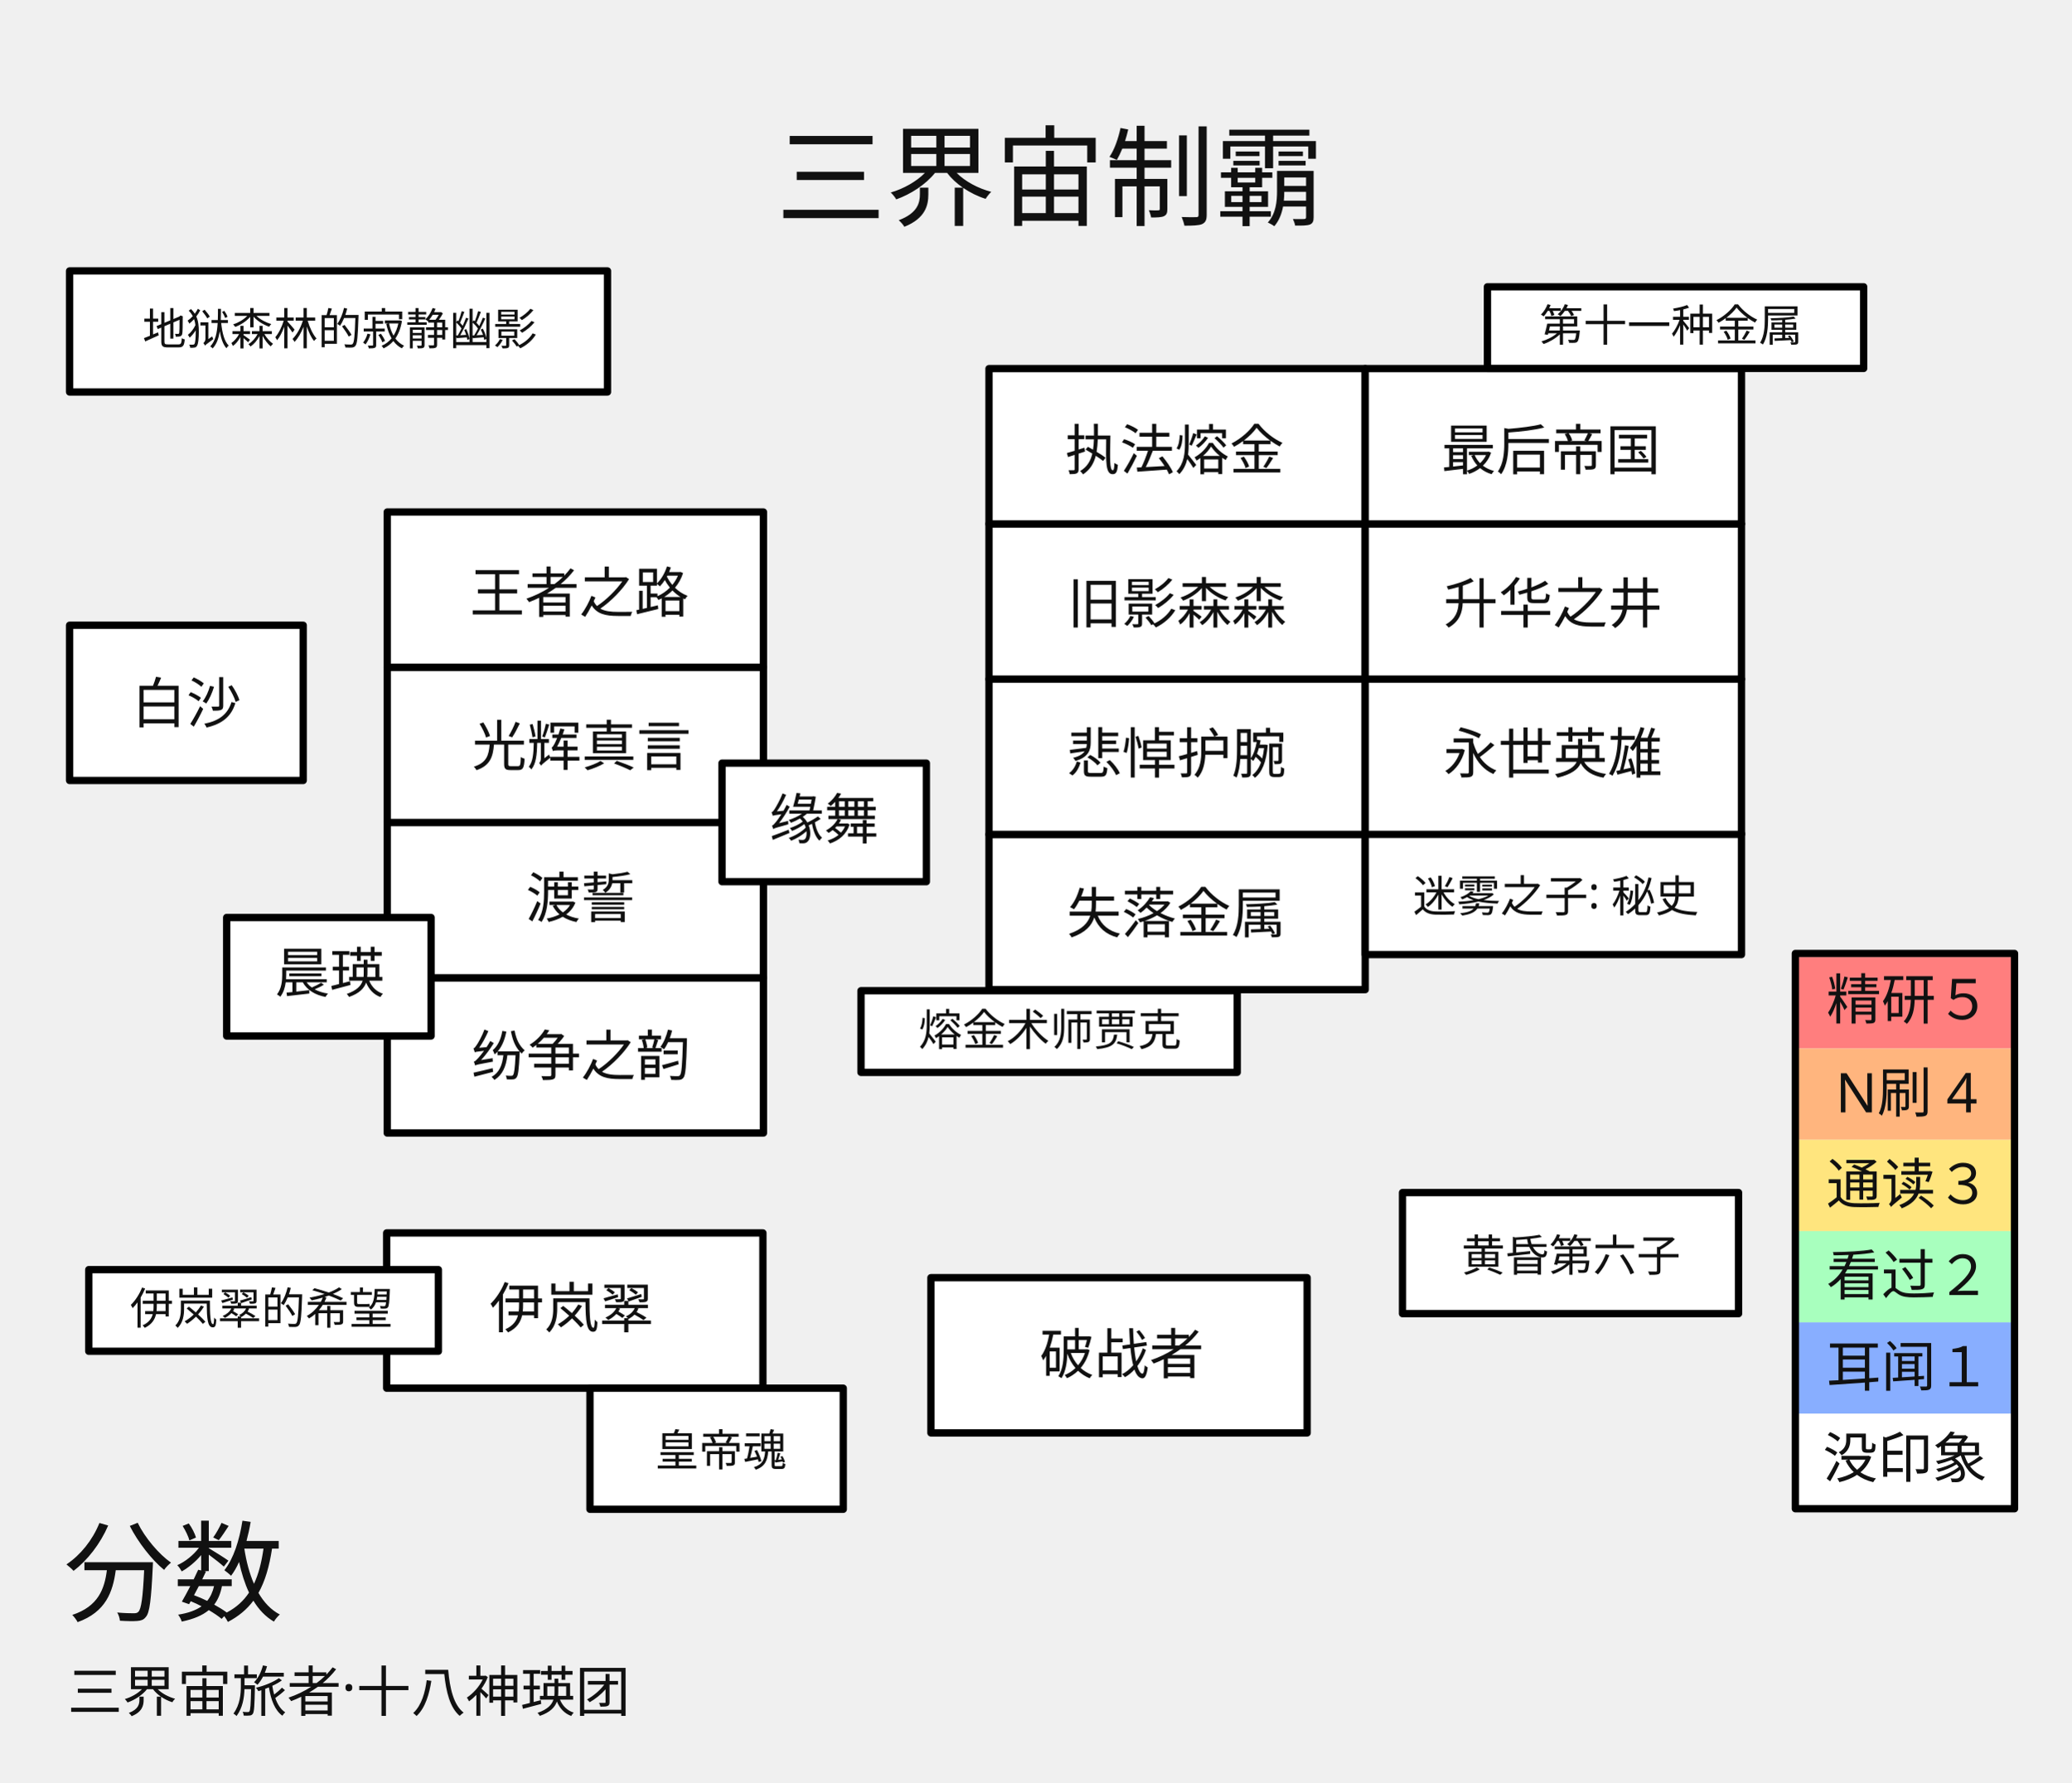
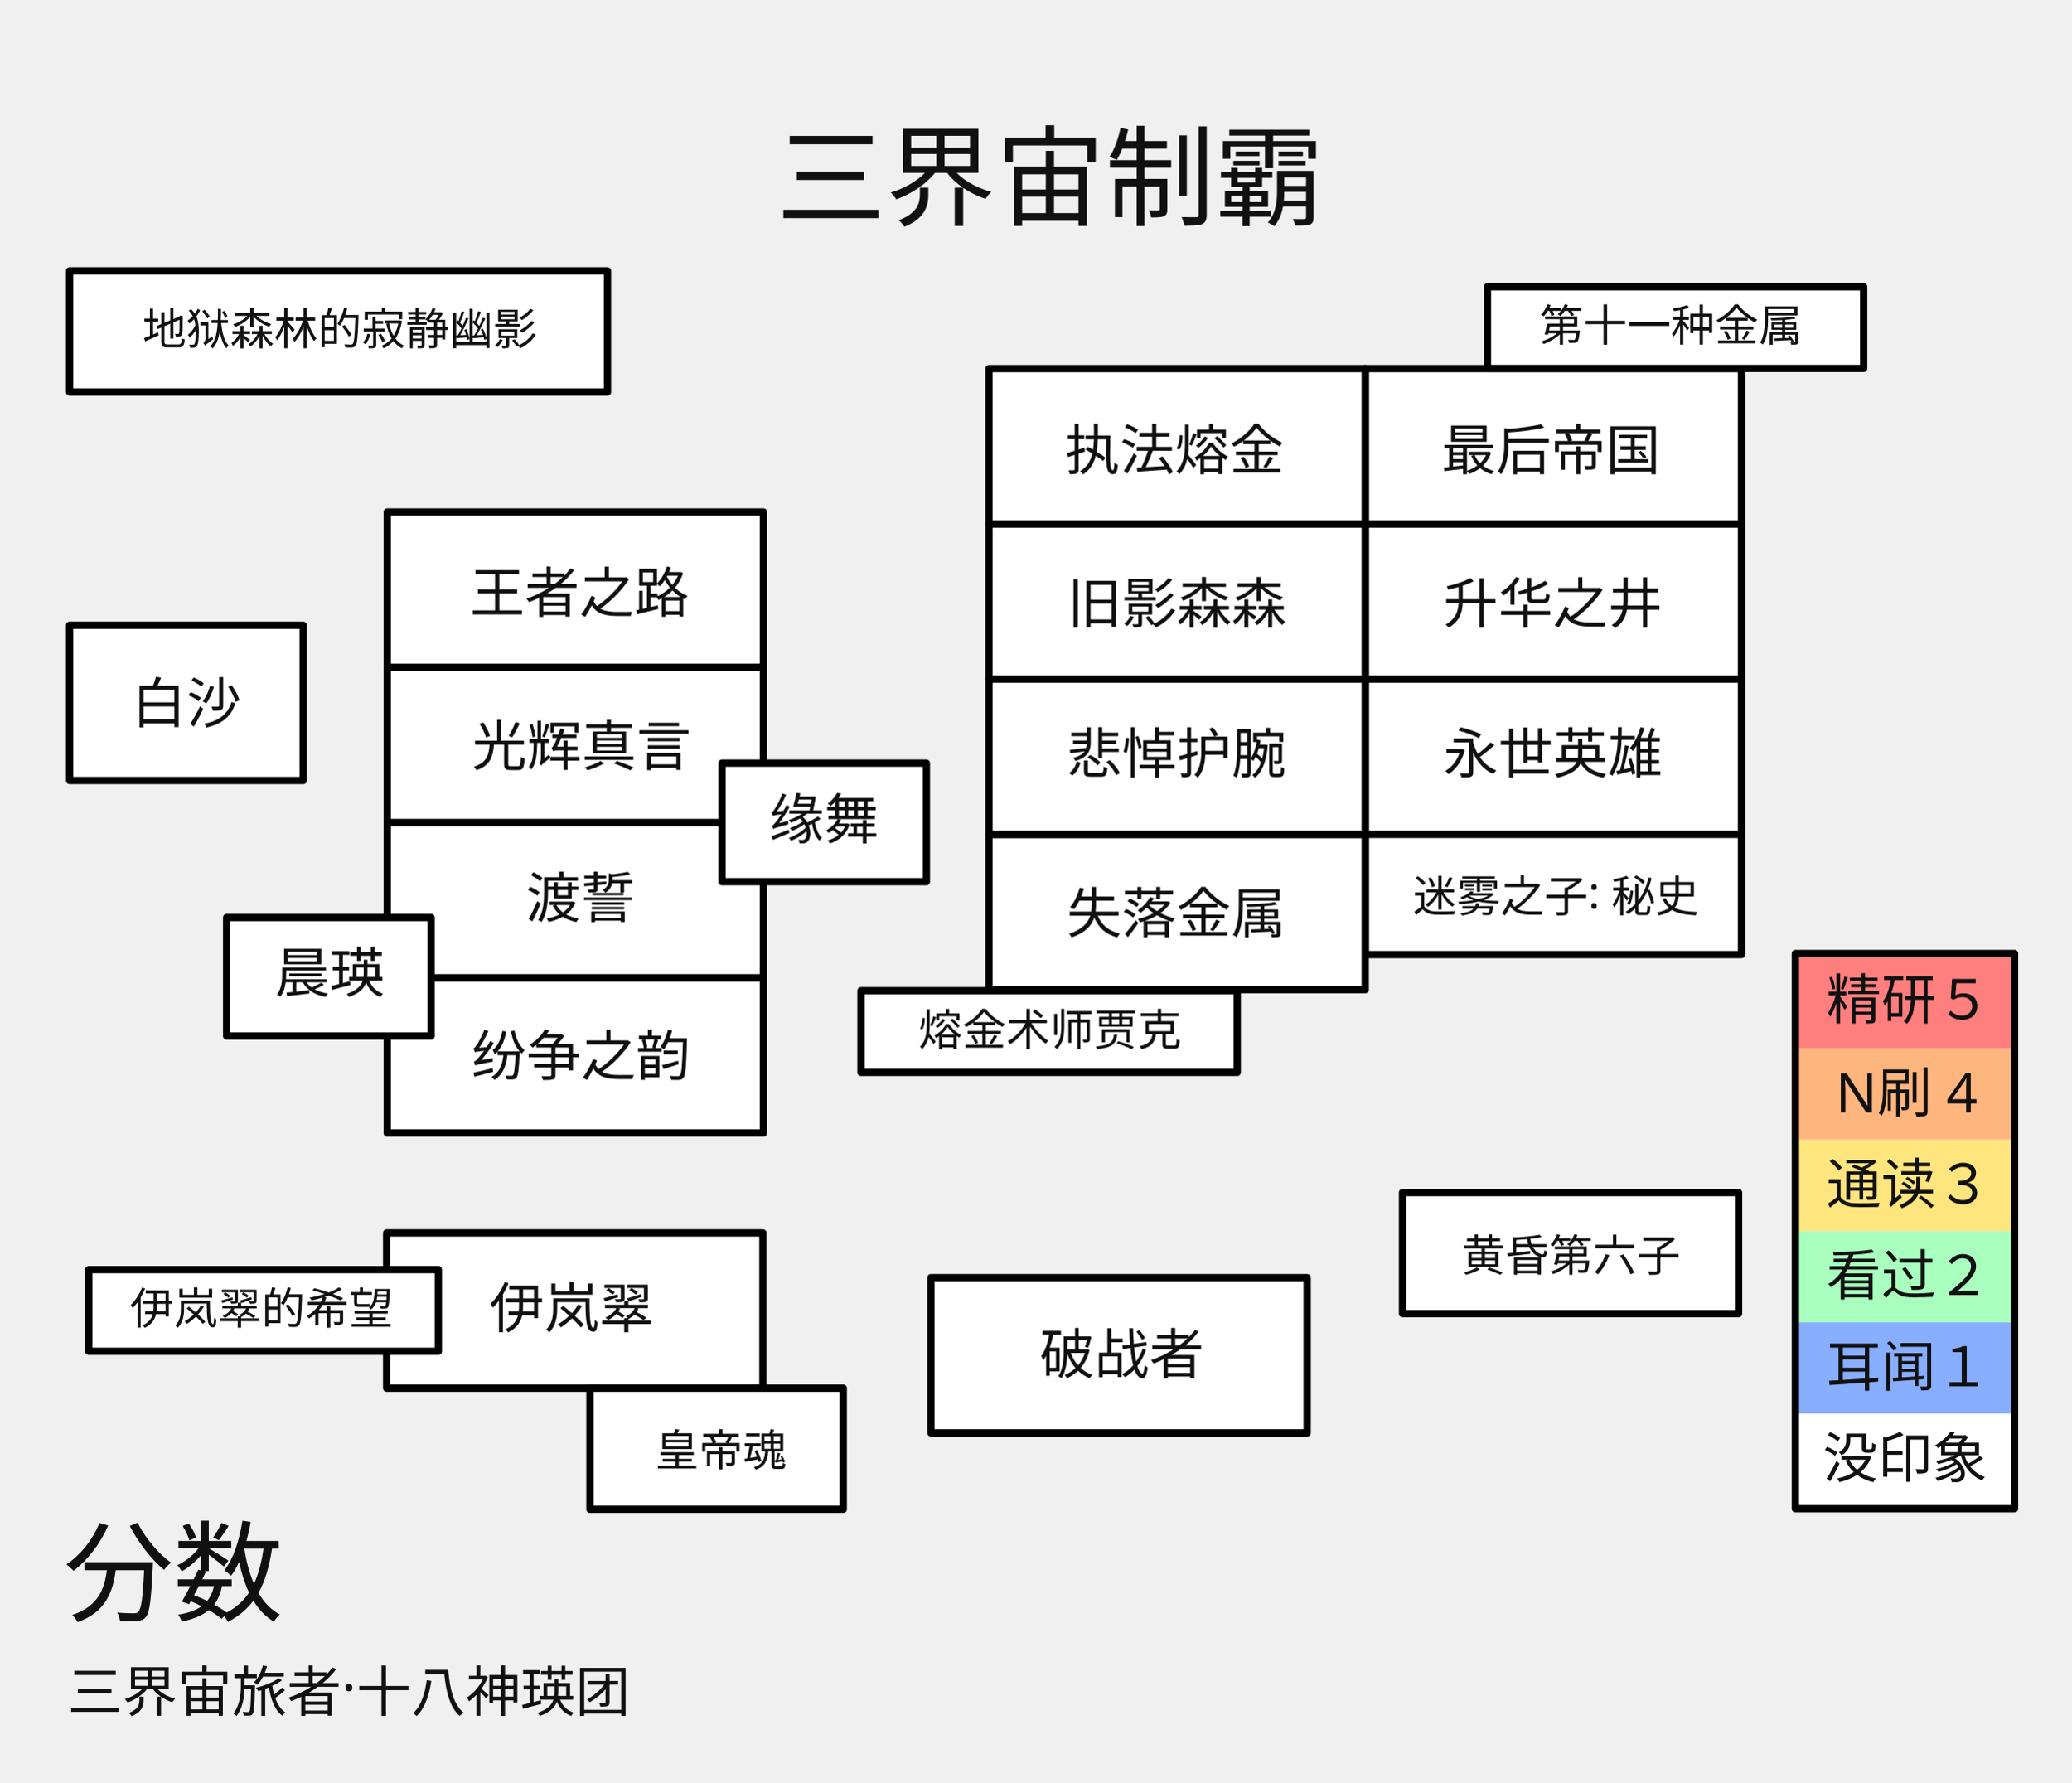
- <svg xmlns="http://www.w3.org/2000/svg" version="1.1" id="图层_1" x="0px" y="0px" viewBox="0 0 1134 976" style="enable-background:new 0 0 1134 976;" xml:space="preserve">
-   <style type="text/css">
- 	.st0{fill:#111111;}
- 	.st1{font-family:'Tensentype-JiaLiDaYuanJ';}
- 	.st2{font-size:60px;}
- 	.st3{display:none;}
- 	
- 		.st4{display:inline;fill-rule:evenodd;clip-rule:evenodd;fill:#FFFFFF;stroke:#000000;stroke-width:4;stroke-linecap:round;stroke-linejoin:round;}
- 	.st5{display:inline;fill:#111111;}
- 	.st6{font-size:30px;}
- 	.st7{font-size:24px;}
- 	.st8{fill:#FF7E7E;}
- 	.st9{fill:#FFB57E;}
- 	.st10{fill:#FFE57E;}
- 	.st11{fill:#A8FFBE;}
- 	.st12{fill:#88AEFF;}
- 	.st13{fill:#FFFFFF;}
- 	.st14{fill:none;stroke:#000000;stroke-width:4;stroke-linecap:round;stroke-linejoin:round;}
- 	.st15{enable-background:new    ;}
- 	.st16{letter-spacing:2;}
- 	.st17{letter-spacing:3;}
- 	
- 		.st18{fill-rule:evenodd;clip-rule:evenodd;fill:#FFFFFF;stroke:#000000;stroke-width:4;stroke-linecap:round;stroke-linejoin:round;}
+ <svg xmlns="http://www.w3.org/2000/svg" viewBox="0 0 1134 976">
+   <style />
+   <style>
+ text{
+ 	font-family: 'Tensentype-JiaLiDaYuanJF',sans-serif;
+ 	fill:#111;
+ 	font-size:24px;
+ }
+ #标题,
+ #分数{font-size:60px;}
+ .fs24{font-size:24px;}
+ .fs30{font-size:30px;}
+ #地区 path,
+ .边框{
+     fill-rule:evenodd;
+     clip-rule:evenodd;
+     stroke:#000;
+     stroke-width:4;
+     stroke-linecap:round;
+     stroke-linejoin:round;
+ }
+ #地区 path{
+     fill:#FFF;
+     cursor: pointer;
+     pointer-events: auto;
+ }
+ .边框{fill:none;}
+ #地区 path[level="5"]{fill:#FF7E7E;}
+ #地区 path[level="4"]{fill:#FFB57E;}
+ #地区 path[level="3"]{fill:#FFE57E;}
+ #地区 path[level="2"]{fill:#A8FFBE;}
+ #地区 path[level="1"]{fill:#88AEFF;}
+ .st18{fill-rule:evenodd;clip-rule:evenodd;fill:#FFFFFF;stroke:#000000;stroke-width:4;stroke-linecap:round;stroke-linejoin:round;}
</style>
-   <g id="中国制霸">
-     <text id="标题" transform="matrix(1 0 0 1 425 119)" class="st0 st1 st2">三界宙制霸</text>
-     <g id="地区" class="st3">
-       <path id="黑龙江" class="st4" d="M1100,33v158H894V33H1100z" />
-       <path id="甘肃" class="st4" d="M585,191v371H351V191H585z" />
-       <path id="吉林" class="st4" d="M894,191v85h206v-85H894z" />
-       <path id="内蒙古" class="st4" d="M894,33H738v158H499v227h227l168-108V33z" />
-       <path id="山东" class="st4" d="M779,446v92h139v-92H779z" />
-       <path id="河北" class="st4" d="M861,310H726v180h117v-95h18V310z" />
-       <path id="北京" class="st4" d="M763,336h80v52h-80V336z" />
-       <path id="天津" class="st4" d="M763,388h80v43h-80V388z" />
-       <path id="西藏" class="st4" d="M389,770H35V466h354V770z" />
-       <path id="新疆" class="st4" d="M35,466V87h316v379H35z" />
-       <path id="河南" class="st4" d="M779,490H654v117h125V490z" />
-       <path id="安徽" class="st4" d="M852,538h-73v138h73V538z" />
-       <path id="山西" class="st4" d="M654,418v108h72V418H654z" />
-       <path id="湖北" class="st4" d="M779,688v-81H654v81H779z" />
-       <path id="青海" class="st4" d="M442,626V395H228v231H442z" />
-       <path id="辽宁" class="st4" d="M861,276v119h154V276H861z" />
-       <path id="广东" class="st4" d="M823,788H679v81h144V788z" />
-       <path id="江苏" class="st4" d="M899,538v87h-62v-87H899z" />
-       <path id="江西" class="st4" d="M852,806V676H749v130H852z" />
-       <path id="浙江" class="st4" d="M852,625l74,1v107h-74V625z" />
-       <path id="福建" class="st4" d="M823,733v107h73V733H823z" />
-       <path id="上海" class="st4" d="M882,602h72v47h-72V602z" />
-       <path id="陕西" class="st4" d="M585,653h69V418h-69V653z" />
-       <path id="湖南" class="st4" d="M654,688h95v100h-95V688z" />
-       <path id="广西" class="st4" d="M679,788H537v81h142V788z" />
-       <path id="香港" class="st4" d="M758,856h42v33h-42V856z" />
-       <path id="澳门" class="st4" d="M701,856h45v33h-45V856z" />
-       <path id="贵州" class="st4" d="M654,709H537v79h117V709z" />
-       <path id="重庆" class="st4" d="M565,653h89v56h-89V653z" />
-       <path id="四川" class="st4" d="M565,737v-84h20v-91H389v175H565z" />
-       <path id="云南" class="st4" d="M537,737H389v115h148V737z" />
-       <path id="宁夏" class="st4" d="M585,418h-86v96h86V418z" />
-       <path id="台湾" class="st4" d="M918,788h45v87h-45V788z" />
-       <path id="海南" class="st4" d="M615,897h78v46h-78V897z" />
-     </g>
-     <g id="地名" class="st3">
-       <text transform="matrix(1 0 0 1 659 266)" class="st5 st1 st6">内蒙古</text>
-       <text transform="matrix(1 0 0 1 951 123)" class="st5 st1 st6">黑龙江</text>
-       <text transform="matrix(1 0 0 1 966 242)" class="st5 st1 st6">吉林</text>
-       <text transform="matrix(1 0 0 1 906 347)" class="st5 st1 st6">辽宁</text>
-       <text transform="matrix(1 0 0 1 773 371)" class="st5 st1 st6">北京</text>
-       <text transform="matrix(1 0 0 1 773 419)" class="st5 st1 st6">天津</text>
-       <text transform="matrix(1 0 0 1 751 469)" class="st5 st1 st6">河北</text>
-       <text transform="matrix(1 0 0 1 861 488)" class="st5 st1 st6">山</text>
-       <text transform="matrix(1 0 0 1 861 518)" class="st5 st1 st6">东</text>
-       <text transform="matrix(1 0 0 1 685 579)" class="st5 st1 st6">河南</text>
-       <text transform="matrix(1 0 0 1 684 658)" class="st5 st1 st6">湖北</text>
-       <text transform="matrix(1 0 0 1 684 733)" class="st5 st1 st6">湖</text>
-       <text transform="matrix(1 0 0 1 684 763)" class="st5 st1 st6">南</text>
-       <text transform="matrix(1 0 0 1 846 575)" class="st5 st1 st6">江</text>
-       <text transform="matrix(1 0 0 1 846 605)" class="st5 st1 st6">苏</text>
-       <text transform="matrix(1 0 0 1 888 635)" class="st5 st1 st6">上海</text>
-       <text transform="matrix(1 0 0 1 872 685)" class="st5 st1 st6">浙</text>
-       <text transform="matrix(1 0 0 1 872 715)" class="st5 st1 st6">江</text>
-       <text transform="matrix(1 0 0 1 844 783)" class="st5 st1 st6">福</text>
-       <text transform="matrix(1 0 0 1 844 813)" class="st5 st1 st6">建</text>
-       <text transform="matrix(1 0 0 1 925 826)" class="st5 st1 st6">台</text>
-       <text transform="matrix(1 0 0 1 925 856)" class="st5 st1 st6">湾</text>
-       <text transform="matrix(1 0 0 1 625 930)" class="st5 st1 st6">海南</text>
-       <text transform="matrix(1 0 0 1 721 842)" class="st5 st1 st6">广东</text>
-       <text transform="matrix(1 0 0 1 772 736)" class="st5 st1 st6">江</text>
-       <text transform="matrix(1 0 0 1 772 766)" class="st5 st1 st6">西</text>
-       <text transform="matrix(1 0 0 1 793 603)" class="st5 st1 st6">安</text>
-       <text transform="matrix(1 0 0 1 793 633)" class="st5 st1 st6">徽</text>
-       <text transform="matrix(1 0 0 1 674 466)" class="st5 st1 st6">山</text>
-       <text transform="matrix(1 0 0 1 674 496)" class="st5 st1 st6">西</text>
-       <text transform="matrix(1 0 0 1 604 536)" class="st5 st1 st6">陕</text>
-       <text transform="matrix(1 0 0 1 604 566)" class="st5 st1 st6">西</text>
-       <text transform="matrix(1 0 0 1 527 460)" class="st5 st1 st6">宁</text>
-       <text transform="matrix(1 0 0 1 527 490)" class="st5 st1 st6">夏</text>
-       <text transform="matrix(1 0 0 1 411 304)" class="st5 st1 st6">甘</text>
-       <text transform="matrix(1 0 0 1 411 334)" class="st5 st1 st6">肃</text>
-       <text transform="matrix(1 0 0 1 301 520)" class="st5 st1 st6">青海</text>
-       <text transform="matrix(1 0 0 1 453 660)" class="st5 st1 st6">四川</text>
-       <text transform="matrix(1 0 0 1 432 805)" class="st5 st1 st6">云南</text>
-       <text transform="matrix(1 0 0 1 579 839)" class="st5 st1 st6">广西</text>
-       <text transform="matrix(1 0 0 1 566 759)" class="st5 st1 st6">贵州</text>
-       <text transform="matrix(1 0 0 1 579 691)" class="st5 st1 st6">重庆</text>
-       <text transform="matrix(1 0 0 1 104 639)" class="st5 st1 st6">西藏</text>
-       <text transform="matrix(1 0 0 1 163 288)" class="st5 st1 st6">新疆</text>
-       <text transform="matrix(1 0 0 1 767 880)" class="st5 st1 st7">港</text>
-       <text transform="matrix(1 0 0 1 711 880)" class="st5 st1 st7">澳</text>
-     </g>
-     <a>
-       <text transform="matrix(1 0 0 1 37 937)" class="st0 st1 st6">三界宙旅者·十八神瑛团</text>
-     </a>
-     <text id="分数" transform="matrix(1 0 0 1 35 883)" class="st0 st1 st2">分数</text>
-     <g id="等级">
-       <path class="st8" d="M983,524h120v50H983V524z" />
-       <path class="st9" d="M983,574h120v50H983V574z" />
-       <path class="st10" d="M983,624h120v50H983V624z" />
-       <path class="st11" d="M983,674h120v50H983V674z" />
-       <path class="st12" d="M983,724h120v50H983V724z" />
-       <path class="st13" d="M983,774h120v50H983V774z" />
-       <path class="st14" d="M983,522h120v304H983V522z" />
-       <text transform="matrix(1 0 0 1 1000 558)" class="st0 st1 st6">精研５</text>
-       <text transform="matrix(1 0 0 1 1005 609)" class="st0 st1 st6">N刷 4</text>
-       <text transform="matrix(1 0 0 1 1000 659)" class="st0 st1 st6">通读３</text>
-       <text transform="matrix(1 0 0 1 1000 709)" class="st0 st1 st6">看过２</text>
-       <text transform="matrix(1 0 0 1 1000 759)" class="st0 st1 st6">耳闻１</text>
-       <text transform="matrix(1 0 0 1 998 809)" class="st0 st1 st6">没印象</text>
-     </g>
+   <text x="425" y="119" id="标题">三界宙制霸</text>
+   <g id="地区">
+     <path id="秘史" class="st18" d="M747.5,456.3v66.3h206v-66.3H747.5z" />
+     <path id="永世英雄" class="st18" d="M747.5,371.8v85h206v-85H747.5z" />
+     <path id="升华之井" class="st18" d="M747.5,286.8v85h206v-85H747.5z" />
+     <path id="最后帝国" class="st18" d="M747.5,201.8v85h206v-85L747.5,201.8L747.5,201.8z" />
+     <path id="第十一种金属" class="st18" d="M814.4,157v44.7h206V157H814.4z" />
+     <path id="贾克" class="st18" d="M471.4,542.4v44.7h206v-44.7H471.4z" />
+     <path id="失落金属" class="st18" d="M541.5,456.8v85h206v-85H541.5z" />
+     <path id="悲悼护腕" class="st18" d="M541.5,371.8v85h206v-85H541.5z" />
+     <path id="旧影森森" class="st18" d="M541.5,286.8v85h206v-85H541.5z" />
+     <path id="执法镕金" class="st18" d="M541.5,201.8v85h206v-85L541.5,201.8L541.5,201.8z" />
+     <path id="纷争之韵" class="st18" d="M212,535.3v85h206v-85H212z" />
+     <path id="渡誓" class="st18" d="M212,450.3v85h206v-85H212z" />
+     <path id="光辉真言" class="st18" d="M212,365.3v85h206v-85H212z" />
+     <path id="王者之路" class="st18" d="M212,280.3v85h206v-85H212z" />
+     <path id="晨瑛" class="st18" d="M124.1,502.3v64.9H236v-64.9L124.1,502.3L124.1,502.3z" />
+     <path id="缘舞" class="st18" d="M395.3,417.8v64.9h111.9v-64.9H395.3z" />
+     <path id="地狱森林" class="st18" d="M38.1,148.3v66.3h294.5v-66.3H38.1z" />
+     <path id="黄昏第六子" class="st18" d="M767.9,652.9v66.3h184v-66.3H767.9z" />
+     <path id="白沙" class="st18" d="M38.1,342.3v85H166v-85H38.1z" />
+     <path id="破战者" class="st18" d="M509.7,699.5v85h206v-85H509.7z" />
+     <path id="伊岚翠" class="st18" d="M211.7,675v85h206v-85H211.7z" />
+     <path id="伊岚翠的希望" class="st18" d="M48.6,695.1v44.7H240v-44.7H48.6z" />
+     <path id="皇帝魂" class="st18" d="M323,760v66.3h138.7V760H323z" />
  </g>
-   <g id="三界宙制霸">
-     <g id="框架">
-       <g id="迷雾之子_00000103958381127574617540000003356863867247338660_">
-         <g id="迷雾之子时代2">
-           <path id="贾克" class="st18" d="M471.4,542.4v44.7h206v-44.7H471.4z" />
-           <path id="失落金属" class="st18" d="M541.5,456.8v85h206v-85H541.5z" />
-           <path id="悲悼护腕" class="st18" d="M541.5,371.8v85h206v-85H541.5z" />
-           <path id="旧影森森_00000144334773069669796050000011551227489534898847_" class="st18" d="M541.5,286.8v85h206v-85H541.5z" />
-           <path id="执法镕金_00000137107835846056715050000014138451810035720863_" class="st18" d="M541.5,201.8v85h206v-85      L541.5,201.8L541.5,201.8z" />
-         </g>
-         <g id="迷雾之子时代1">
-           <path id="秘史_00000113313863420130636440000014701312611463116982_" class="st18" d="M747.5,456.3v66.3h206v-66.3H747.5z" />
-           <path id="永世英雄_00000020394068133647844080000004280284570544380339_" class="st18" d="M747.5,371.8v85h206v-85H747.5z" />
-           <path id="升华之井_00000163758417625782698260000000470695271691590793_" class="st18" d="M747.5,286.8v85h206v-85H747.5z" />
-           <path id="最后帝国_00000168815709318237820460000016315051851406726051_" class="st18" d="M747.5,201.8v85h206v-85      L747.5,201.8L747.5,201.8z" />
-           <path id="第十一种金属_00000160891975677478179740000010160644339448222392_" class="st18" d="M814.4,157v44.7h206V157      H814.4z" />
-         </g>
-       </g>
-       <g id="飓光志">
-         <path id="纷争之韵" class="st18" d="M212,535.3v85h206v-85H212z" />
-         <path id="渡誓" class="st18" d="M212,450.3v85h206v-85H212z" />
-         <path id="光辉真言" class="st18" d="M212,365.3v85h206v-85H212z" />
-         <path id="王者之路" class="st18" d="M212,280.3v85h206v-85H212z" />
-         <path id="晨瑛" class="st18" d="M124.1,502.3v64.9H236v-64.9L124.1,502.3L124.1,502.3z" />
-         <path id="缘舞" class="st18" d="M395.3,417.8v64.9h111.9v-64.9H395.3z" />
-       </g>
-       <path id="地狱森林" class="st18" d="M38.1,148.3v66.3h294.5v-66.3H38.1z" />
-       <path id="黄昏第六子" class="st18" d="M767.9,652.9v66.3h184v-66.3H767.9z" />
-       <path id="白沙" class="st18" d="M38.1,342.3v85H166v-85H38.1z" />
-       <path id="破战者" class="st18" d="M509.7,699.5v85h206v-85H509.7z" />
-       <g id="伊岚翠_00000089546853448055160630000012223998480341564080_">
-         <path id="伊岚翠" class="st18" d="M211.7,675v85h206v-85H211.7z" />
-         <path id="伊岚翠的希望" class="st18" d="M48.6,695.1v44.7H240v-44.7H48.6z" />
-         <path id="皇帝魂" class="st18" d="M323,760v66.3h138.7V760H323z" />
-       </g>
-     </g>
-     <g id="文字">
-       <g id="迷雾之子">
-         <g id="迷雾之子时代2_00000163756282003595992030000012431025551420208526_">
-           <text transform="matrix(1 0 0 1 502.8993 572.4503)" class="st0 st1 st7">熔金术师贾克</text>
-           <text id="失落金属_00000106842819519134668600000001503964259338055587_" transform="matrix(1 0 0 1 584.0635 510.7705)" class="st0 st1 st6">失落金属</text>
-           <text id="悲悼护腕_00000122718211341291308210000017214979949400358798_" transform="matrix(1 0 0 1 584.3121 423.3042)" class="st0 st1 st6">悲悼护腕</text>
-           <text id="旧影森森" transform="matrix(1 0 0 1 584.3127 341.142)" class="st0 st1 st6">旧影森森</text>
-           <text transform="matrix(1 0 0 1 583.1552 257.2237)" class="st0 st1 st6">执法熔金</text>
-         </g>
-         <g id="迷雾之子时代1_00000152261877762924196520000001280718509167884173_">
-           <text transform="matrix(1 0 0 1 773.551 499.2676)" class="st0 st1 st7">迷雾之子: 秘史</text>
-           <text id="永世英雄_00000119836817898409693870000010201861873008946078_" transform="matrix(1 0 0 1 790.312 423.3042)" class="st0 st1 st6">永世英雄</text>
-           <text id="升华之井_00000098917211713650819500000008626530121451590819_" transform="matrix(1 0 0 1 790.3127 341.142)" class="st0 st1 st6">升华之井</text>
-           <text transform="matrix(1 0 0 1 789.1553 257.2237)" class="st0 st1 st6">最后帝国</text>
-           <text transform="matrix(1 0 0 1 842.9154 186.8073)" class="st0 st1 st7">第十一种金属</text>
-         </g>
-       </g>
-       <g id="飓光志_00000181054386898557616660000009608068363454870912_">
-         <text id="纷争之韵_00000176026959994685435200000007875386778568188544_" transform="matrix(1 0 0 1 258.1679 588.8768)" class="st0 st1 st6">纷争之韵</text>
-         <text id="渡誓_00000036209503827109585200000009783159493827912880_" transform="matrix(1 0 0 1 287.8783 502.4105)" class="st0 st1 st6">渡誓</text>
-         <text id="光辉真言_00000146487512991710488930000000916033383752507021_" transform="matrix(1 0 0 1 258.4172 419.2483)" class="st0 st1 st6">光辉真言</text>
-         <text transform="matrix(1 0 0 1 257.2596 335.33)" class="st0 st1 st6">王者之路</text>
-         <text id="晨瑛_00000101095938708560107180000004901007195458921645_" transform="matrix(1 0 0 1 150.5794 543.3971)" class="st0 st1 st6">晨瑛</text>
-         <text id="缘舞_00000035530404708997175270000006045801383100853678_" transform="matrix(1 0 0 1 421.1864 459.337)" class="st0 st1 st6">缘舞</text>
-       </g>
-       <text id="地狱森林_00000179616194441694276050000001879554260769426107_" transform="matrix(1 0 0 1 78.0015 188.8073)" class="st0 st1 st7">地狱森林的寂静幽影</text>
-       <text id="黄昏第六子_00000072275382986727818010000013205273653994216889_" transform="matrix(1 0 0 1 800.1367 696.0002)" class="st0 st1 st7">黄昏第六子</text>
-       <text id="白沙_00000150083948767736760970000006741744210746360747_" transform="matrix(1 0 0 1 72.0547 395.8245)" class="st0 st1 st6">白沙</text>
-       <text id="破战者_00000003825247266407704690000017130585159279345588_" transform="matrix(1 0 0 1 569.2501 752.2004)" class="st0 st1 st6">破战者</text>
-       <g id="伊岚翠_00000023283428632459477250000009637736109038816156_">
-         <text id="伊岚翠_00000024689701979849297680000005366152305768998323_" transform="matrix(1 0 0 1 268.0001 727.0005)" class="st0 st1 st6">伊岚翠</text>
-         <text transform="matrix(1 0 0 1 71.1273 725.0005)" class="st0 st1 st7">伊岚翠的希望</text>
-         <text id="皇帝魂_00000019666992758888102260000000391338214963382194_" transform="matrix(1 0 0 1 358.6659 802.6237)" class="st0 st1 st7">皇帝魂</text>
-       </g>
-     </g>
+   <g id="地名">
+     <text transform="matrix(1 0 0 1 773.551 499.2676)" class="fs24">迷雾之子: 秘史</text>
+     <text transform="matrix(1 0 0 1 790.312 423.3042)" class="fs30">永世英雄</text>
+     <text transform="matrix(1 0 0 1 790.3127 341.142)" class="fs30">升华之井</text>
+     <text transform="matrix(1 0 0 1 789.1553 257.2237)" class="fs30">最后帝国</text>
+     <text transform="matrix(1 0 0 1 842.9154 186.8073)" class="fs24">第十一种金属</text>
+     <text transform="matrix(1 0 0 1 502.8993 572.4503)" class="fs24">熔金术师贾克</text>
+     <text transform="matrix(1 0 0 1 584.0635 510.7705)" class="fs30">失落金属</text>
+     <text transform="matrix(1 0 0 1 584.3121 423.3042)" class="fs30">悲悼护腕</text>
+     <text transform="matrix(1 0 0 1 584.3127 341.142)" class="fs30">旧影森森</text>
+     <text transform="matrix(1 0 0 1 583.1552 257.2237)" class="fs30">执法熔金</text>
+     <text transform="matrix(1 0 0 1 258.1679 588.8768)" class="fs30">纷争之韵</text>
+     <text transform="matrix(1 0 0 1 287.8783 502.4105)" class="fs30">渡誓</text>
+     <text transform="matrix(1 0 0 1 258.4172 419.2483)" class="fs30">光辉真言</text>
+     <text transform="matrix(1 0 0 1 257.2596 335.33)" class="fs30">王者之路</text>
+     <text transform="matrix(1 0 0 1 150.5794 543.3971)" class="fs30">晨瑛</text>
+     <text transform="matrix(1 0 0 1 421.1864 459.337)" class="fs30">缘舞</text>
+     <text transform="matrix(1 0 0 1 78.0015 188.8073)" class="fs24">地狱森林的寂静幽影</text>
+     <text transform="matrix(1 0 0 1 800.1367 696.0002)" class="fs24">黄昏第六子</text>
+     <text transform="matrix(1 0 0 1 72.0547 395.8245)" class="fs30">白沙</text>
+     <text transform="matrix(1 0 0 1 569.2501 752.2004)" class="fs30">破战者</text>
+     <text transform="matrix(1 0 0 1 268.0001 727.0005)" class="fs30">伊岚翠</text>
+     <text transform="matrix(1 0 0 1 71.1273 725.0005)" class="fs24">伊岚翠的希望</text>
+     <text transform="matrix(1 0 0 1 358.6659 802.6237)" class="fs24">皇帝魂</text>
+   </g>
+   <a href="https://coppermind.huijiwiki.com/wiki/%E4%B8%89%E7%95%8C%E5%AE%99%E6%97%85%E8%80%85" target="_blank">
+     <text transform="matrix(1 0 0 1 37 937)" class="fs30">三界宙旅者·十八神瑛团</text>
+   </a>
+   <text id="分数" x="35" y="883">分数</text>
+   <g id="等级">
+     <path fill="#FF7E7E" d="M983,524h120v50H983V524z" />
+     <path fill="#FFB57E" d="M983,574h120v50H983V574z" />
+     <path fill="#FFE57E" d="M983,624h120v50H983V624z" />
+     <path fill="#A8FFBE" d="M983,674h120v50H983V674z" />
+     <path fill="#88AEFF" d="M983,724h120v50H983V724z" />
+     <path fill="#FFF" d="M983,774h120v50H983V774z" />
+     <path class="边框" d="M983,522h120v304H983V522z" />
+     <text transform="matrix(1 0 0 1 1000 558)" class="fs30">精研５</text>
+     <text transform="matrix(1 0 0 1 1005 609)" class="fs30">N刷 4</text>
+     <text transform="matrix(1 0 0 1 1000 659)" class="fs30">通读３</text>
+     <text transform="matrix(1 0 0 1 1000 709)" class="fs30">看过２</text>
+     <text transform="matrix(1 0 0 1 1000 759)" class="fs30">耳闻１</text>
+     <text transform="matrix(1 0 0 1 998 809)" class="fs30">没印象</text>
  </g>
</svg>
